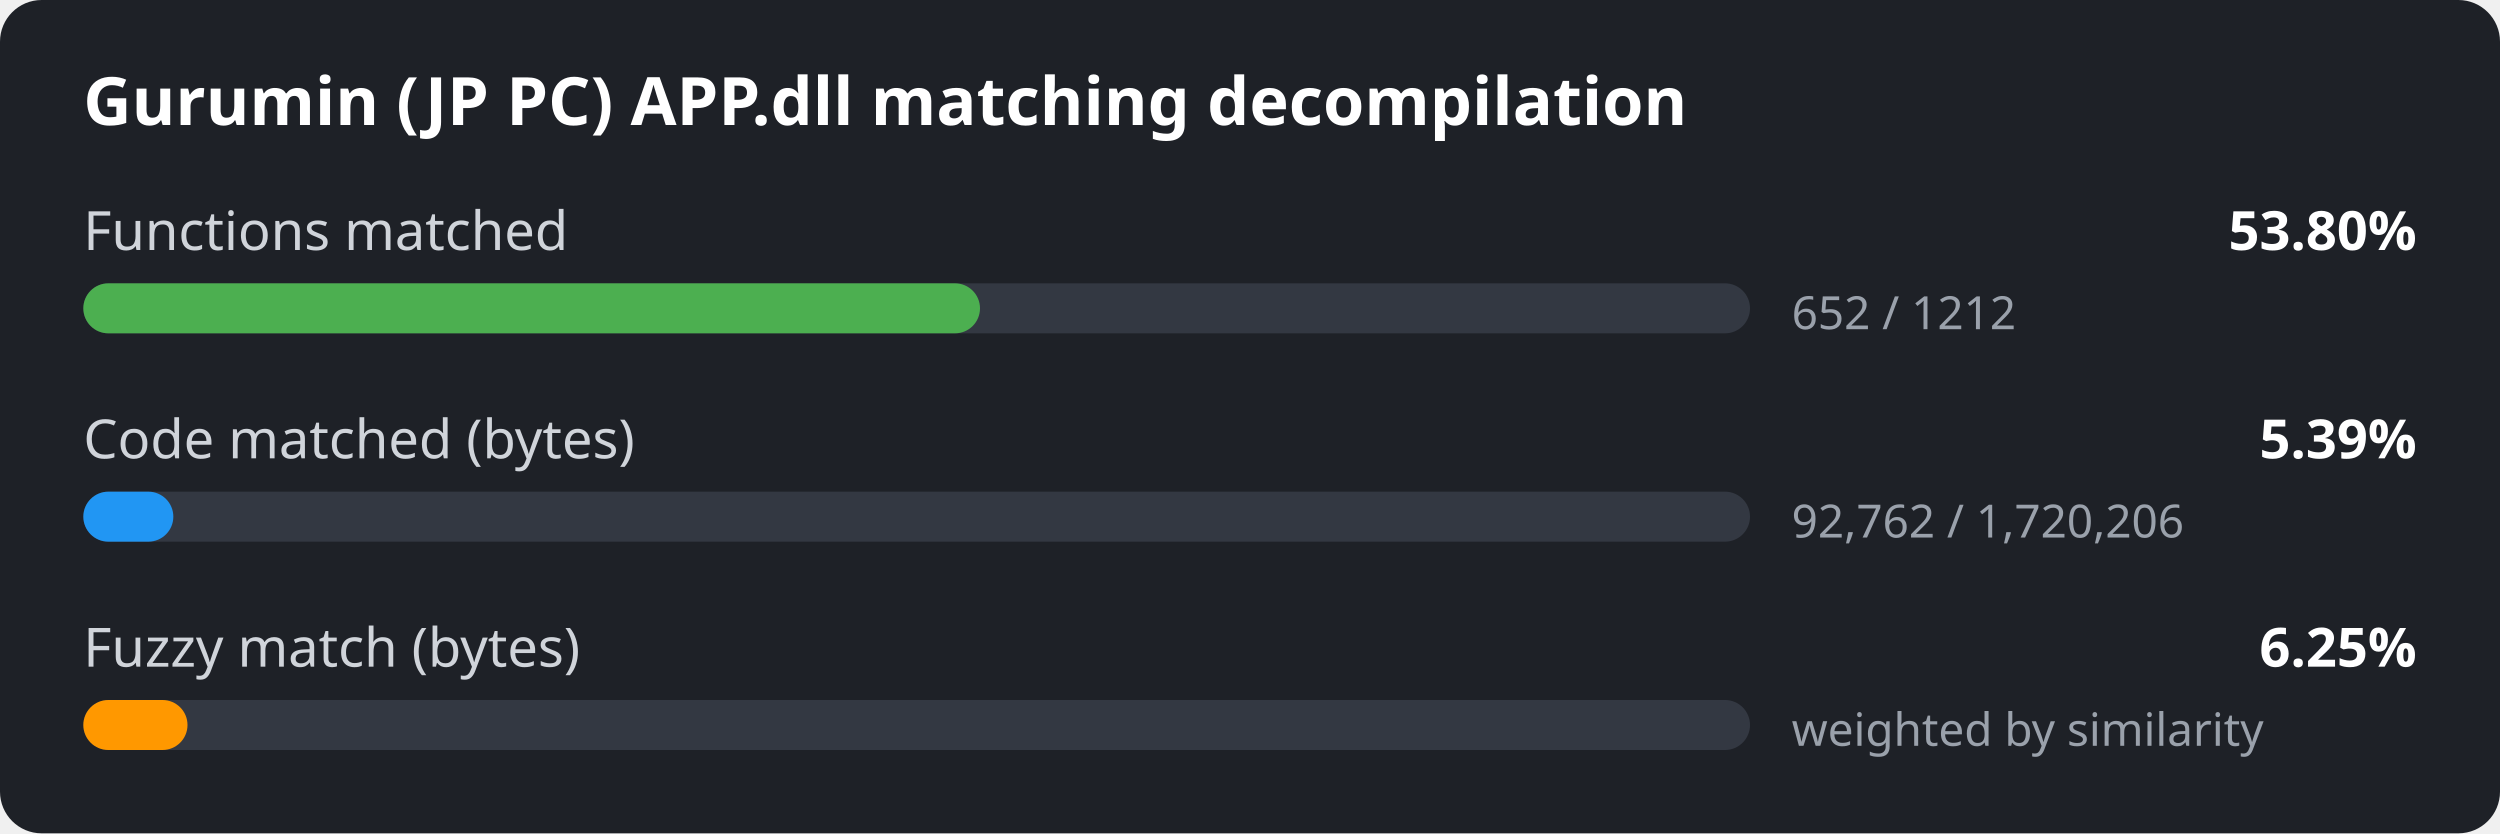
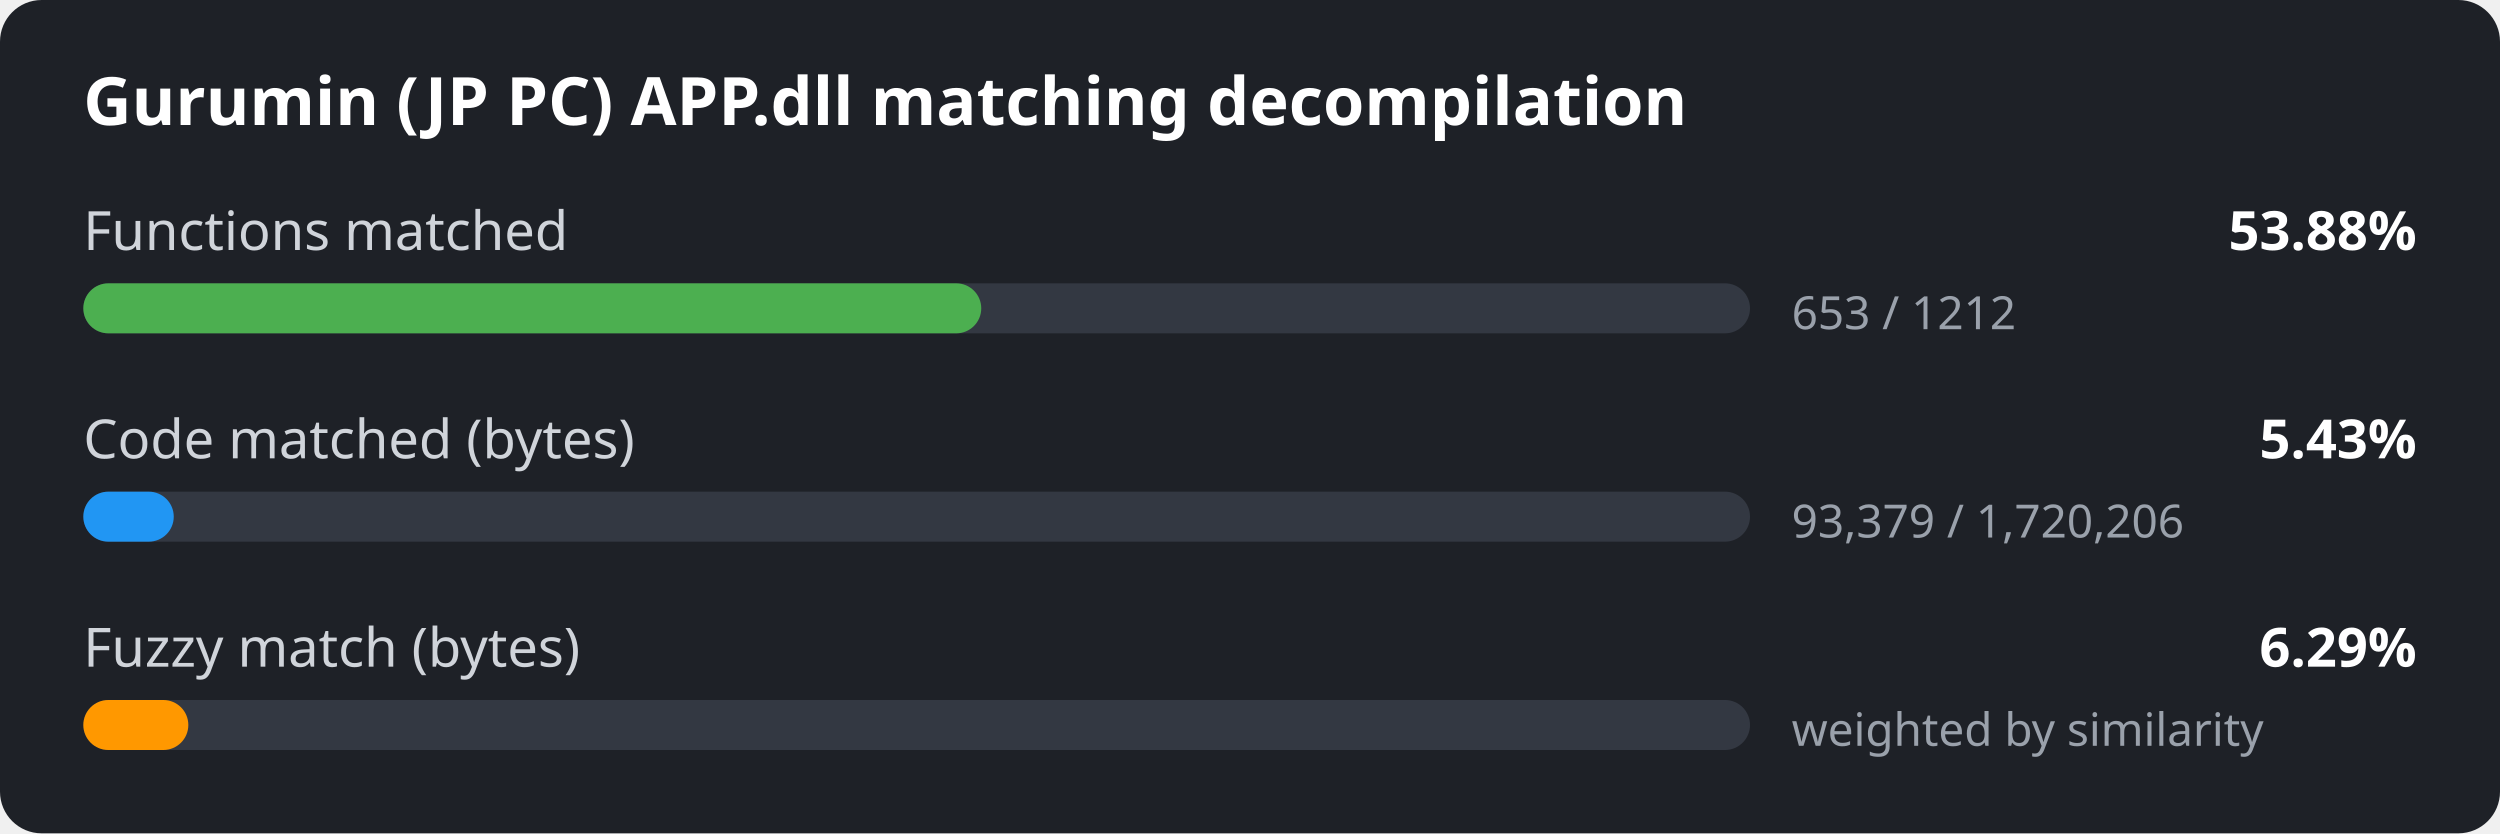
<svg xmlns="http://www.w3.org/2000/svg" width="600" height="200" viewBox="0 0 600 200">
  <style>
.bg { fill: #1e2127; }
.title { font: 600 16px sans-serif; fill: #ffffff; }
.label { font: 13px sans-serif; fill: #d0d4da; }
.value { font: 600 13px sans-serif; fill: #ffffff; }
.detail { font: 11px sans-serif; fill: #9aa1ab; }
.track { fill: #333842; }
</style>
  <rect width="600" height="200" rx="10" class="bg" />
  <text x="20" y="30" class="title">Gurumin (JP PC) APP.dll matching decompilation</text>
  <text x="20" y="60" class="label">Functions matched</text>
-   <text x="580" y="60" class="value" text-anchor="end">53.80%</text>
+   <text x="580" y="60" class="value" text-anchor="end">53.88%</text>
  <rect x="20" y="68" width="400" height="12" rx="6" class="track" />
-   <rect x="20" y="68" width="215.2" height="12" rx="6" fill="#4caf50" />
-   <text x="430" y="79" class="detail">652 / 1212</text>
+   <rect x="20" y="68" width="215.5" height="12" rx="6" fill="#4caf50" />
+   <text x="430" y="79" class="detail">653 / 1212</text>
  <text x="20" y="110" class="label">Code matched (bytes)</text>
-   <text x="580" y="110" class="value" text-anchor="end">5.39%</text>
+   <text x="580" y="110" class="value" text-anchor="end">5.43%</text>
  <rect x="20" y="118" width="400" height="12" rx="6" class="track" />
-   <rect x="20" y="118" width="21.6" height="12" rx="6" fill="#2196f3" />
-   <text x="430" y="129" class="detail">92,762 / 1,720,206</text>
+   <rect x="20" y="118" width="21.7" height="12" rx="6" fill="#2196f3" />
+   <text x="430" y="129" class="detail">93,379 / 1,720,206</text>
  <text x="20" y="160" class="label">Fuzzy match (bytes)</text>
-   <text x="580" y="160" class="value" text-anchor="end">6.25%</text>
+   <text x="580" y="160" class="value" text-anchor="end">6.29%</text>
  <rect x="20" y="168" width="400" height="12" rx="6" class="track" />
-   <rect x="20" y="168" width="25.0" height="12" rx="6" fill="#ff9800" />
+   <rect x="20" y="168" width="25.2" height="12" rx="6" fill="#ff9800" />
  <text x="430" y="179" class="detail">weighted by similarity</text>
</svg>
